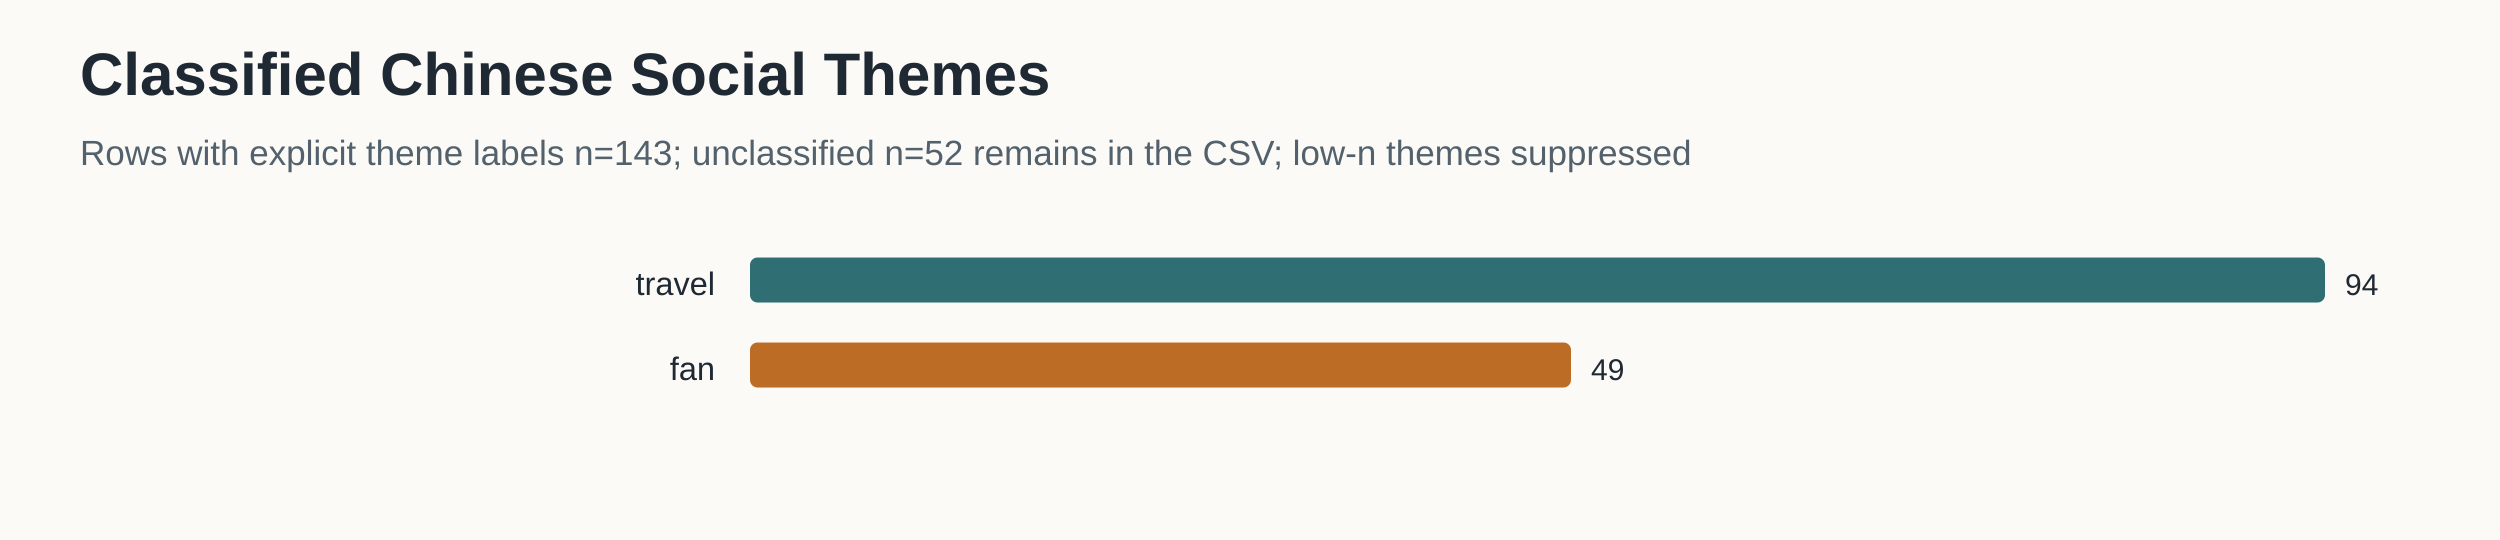
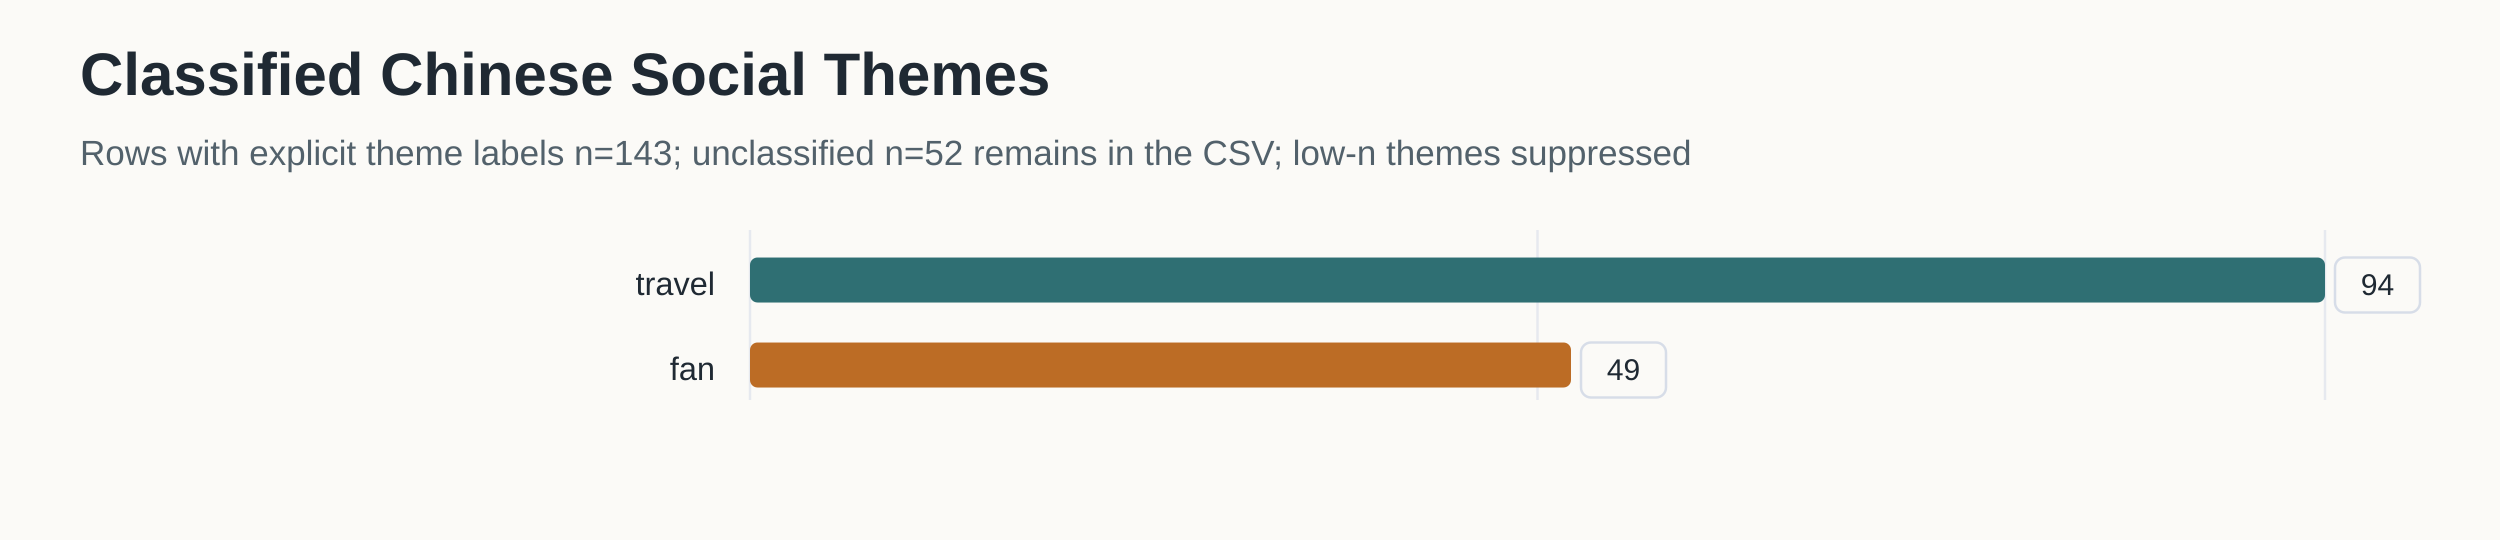
<svg xmlns="http://www.w3.org/2000/svg" width="1000" height="216" viewBox="0 0 1000 216">
  <rect width="100%" height="100%" fill="#fbfaf7" />
  <text x="32" y="38" font-family="Arial, sans-serif" font-size="24" font-weight="700" fill="#1f2933">Classified Chinese Social Themes</text>
  <text x="32" y="66" font-family="Arial, sans-serif" font-size="14" fill="#52616b">Rows with explicit theme labels n=143; unclassified n=52 remains in the CSV; low-n themes suppressed</text>
+   <line x1="300.00" x2="300.00" y1="92.00" y2="160.00" stroke="#d7dde8" stroke-width="1" opacity="0.58" />
+   <line x1="615.00" x2="615.00" y1="92.00" y2="160.00" stroke="#d7dde8" stroke-width="1" opacity="0.58" />
+   <line x1="930.00" x2="930.00" y1="92.00" y2="160.00" stroke="#d7dde8" stroke-width="1" opacity="0.58" />
  <text x="286" y="118" text-anchor="end" font-family="Arial, sans-serif" font-size="13" fill="#1f2933">travel</text>
  <rect x="300" y="103" width="630.00" height="18" rx="3" fill="#2f6f73" />
-   <text x="938.0" y="118" font-family="Arial, sans-serif" font-size="12" fill="#1f2933">94</text>
+   <rect x="934.00" y="103.00" width="34.00" height="22.00" rx="4" fill="#fbfaf7" stroke="#d7dde8" stroke-width="1" />
+   <text x="951.00" y="118.00" text-anchor="middle" font-family="Arial, sans-serif" font-size="12" font-weight="400" fill="#1f2933">94</text>
  <text x="286" y="152" text-anchor="end" font-family="Arial, sans-serif" font-size="13" fill="#1f2933">fan</text>
  <rect x="300" y="137" width="328.40" height="18" rx="3" fill="#bc6c25" />
-   <text x="636.404" y="152" font-family="Arial, sans-serif" font-size="12" fill="#1f2933">49</text>
+   <rect x="632.40" y="137.00" width="34.00" height="22.00" rx="4" fill="#fbfaf7" stroke="#d7dde8" stroke-width="1" />
+   <text x="649.40" y="152.00" text-anchor="middle" font-family="Arial, sans-serif" font-size="12" font-weight="400" fill="#1f2933">49</text>
</svg>
